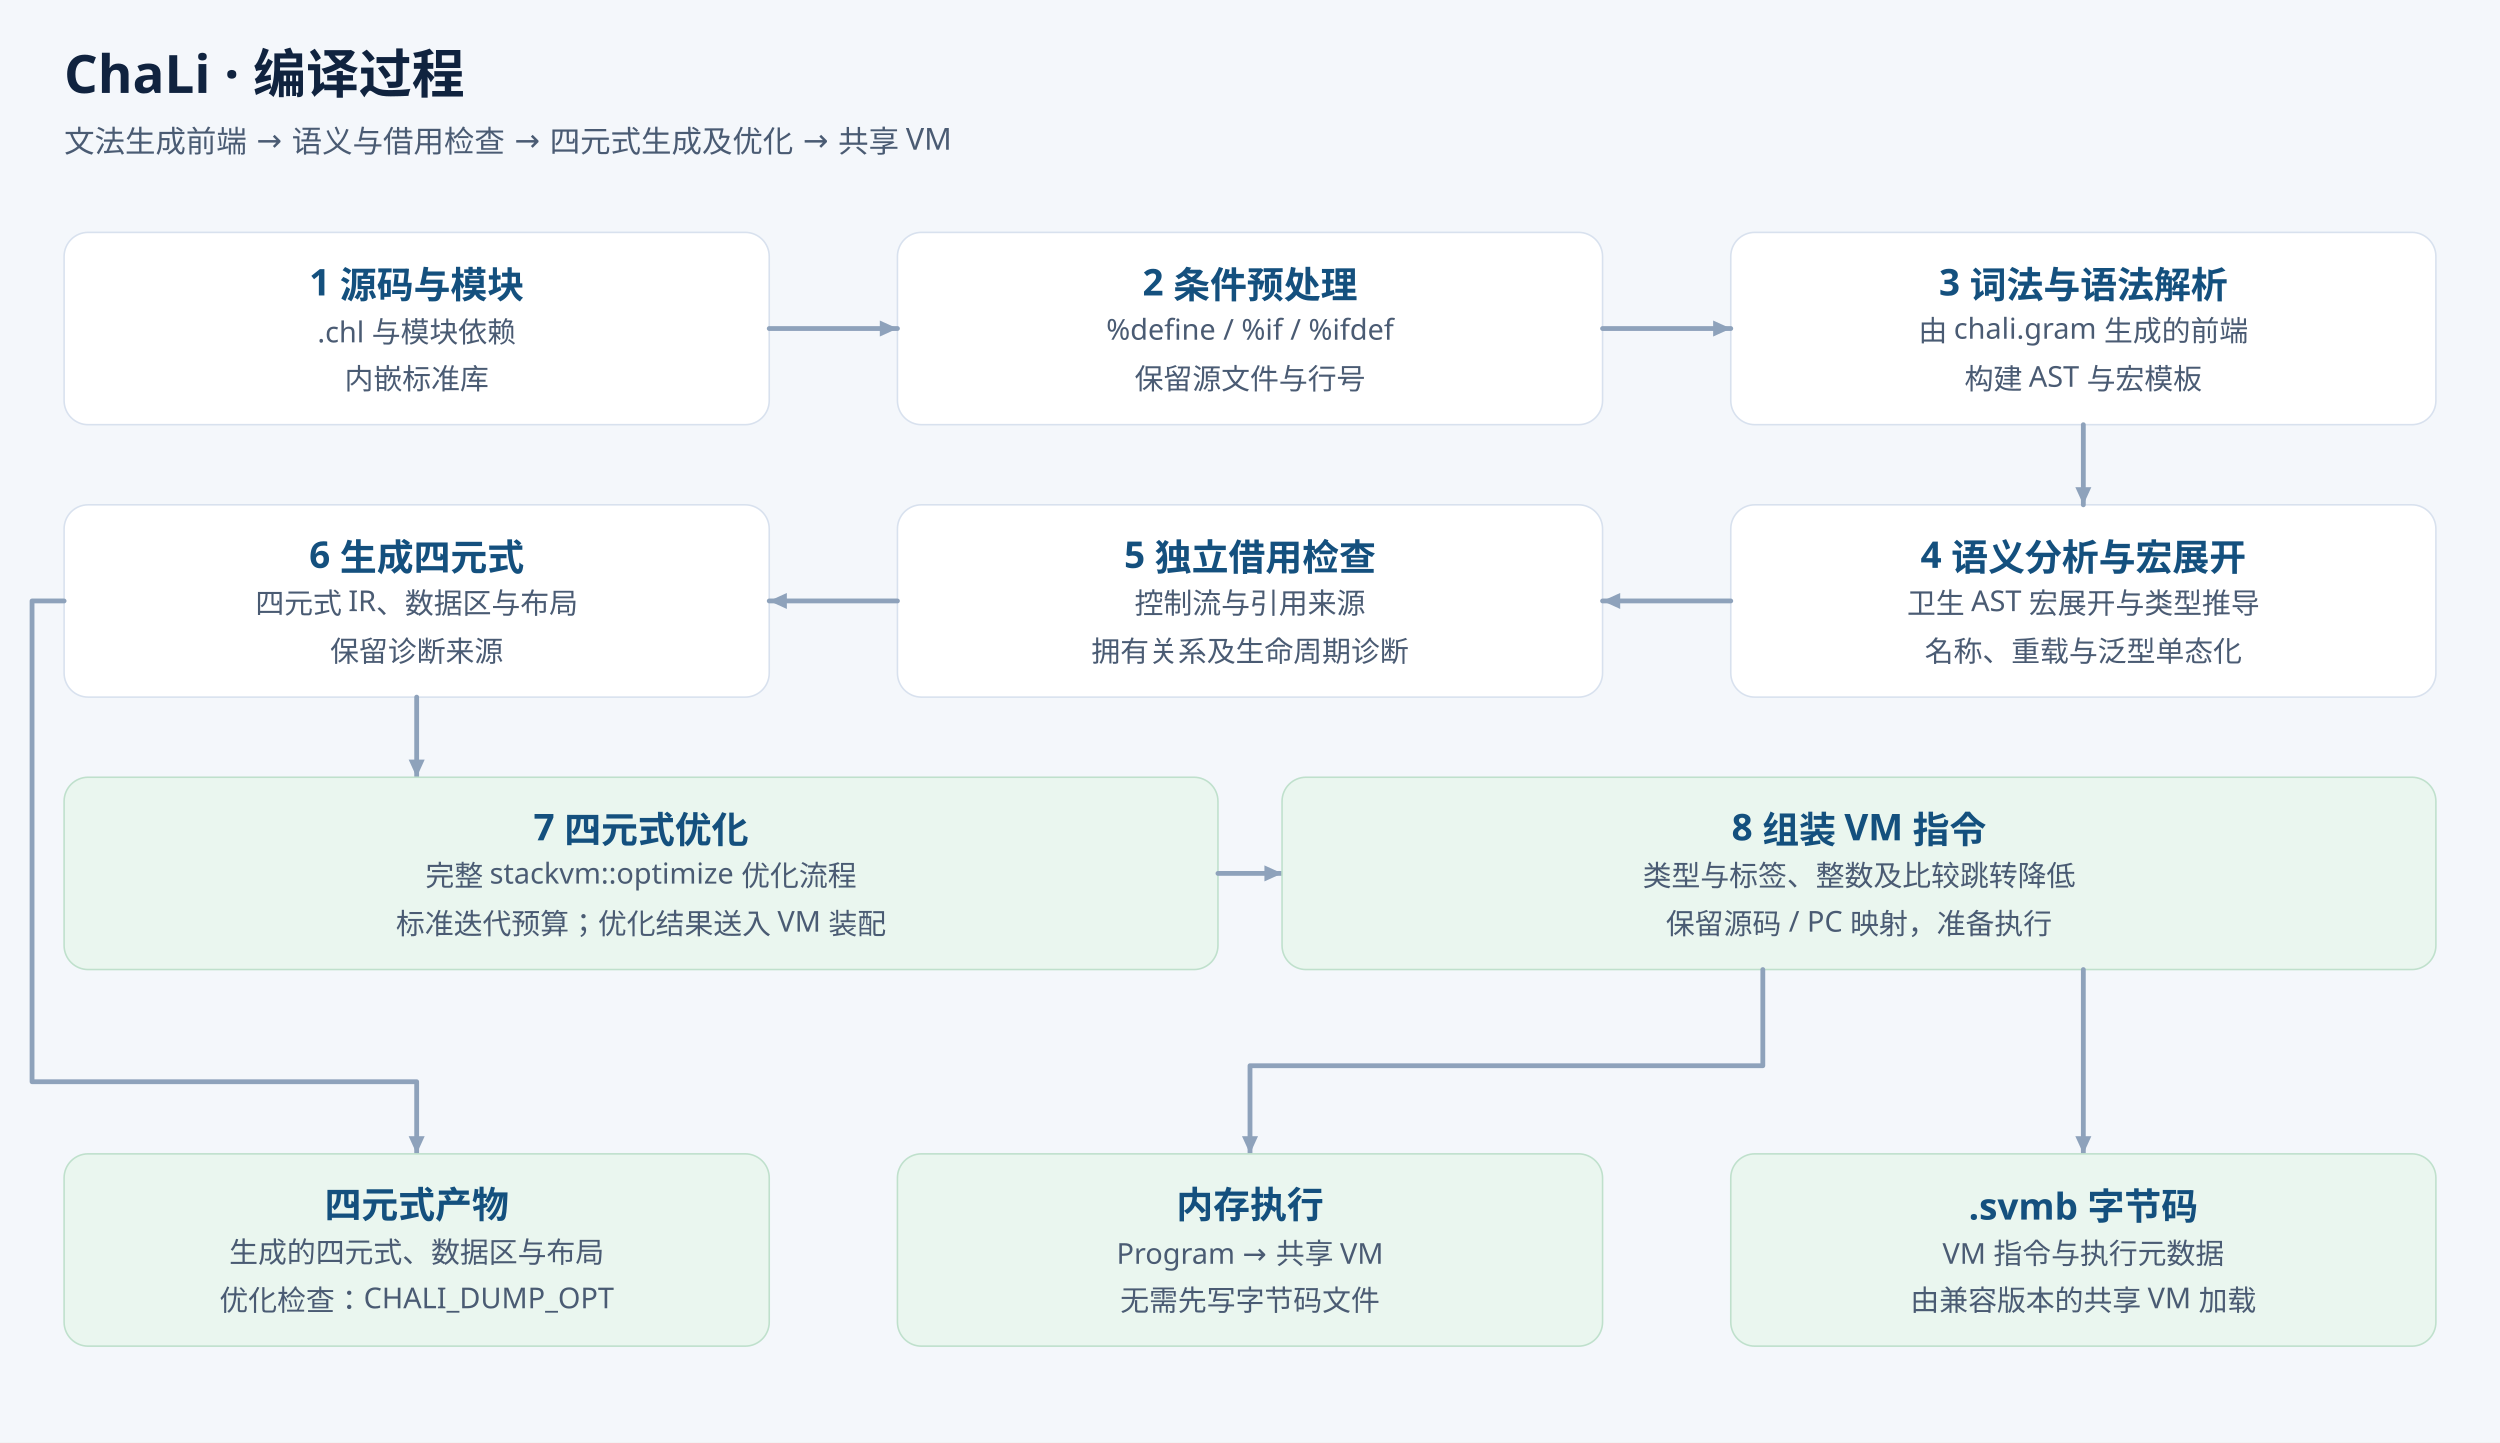
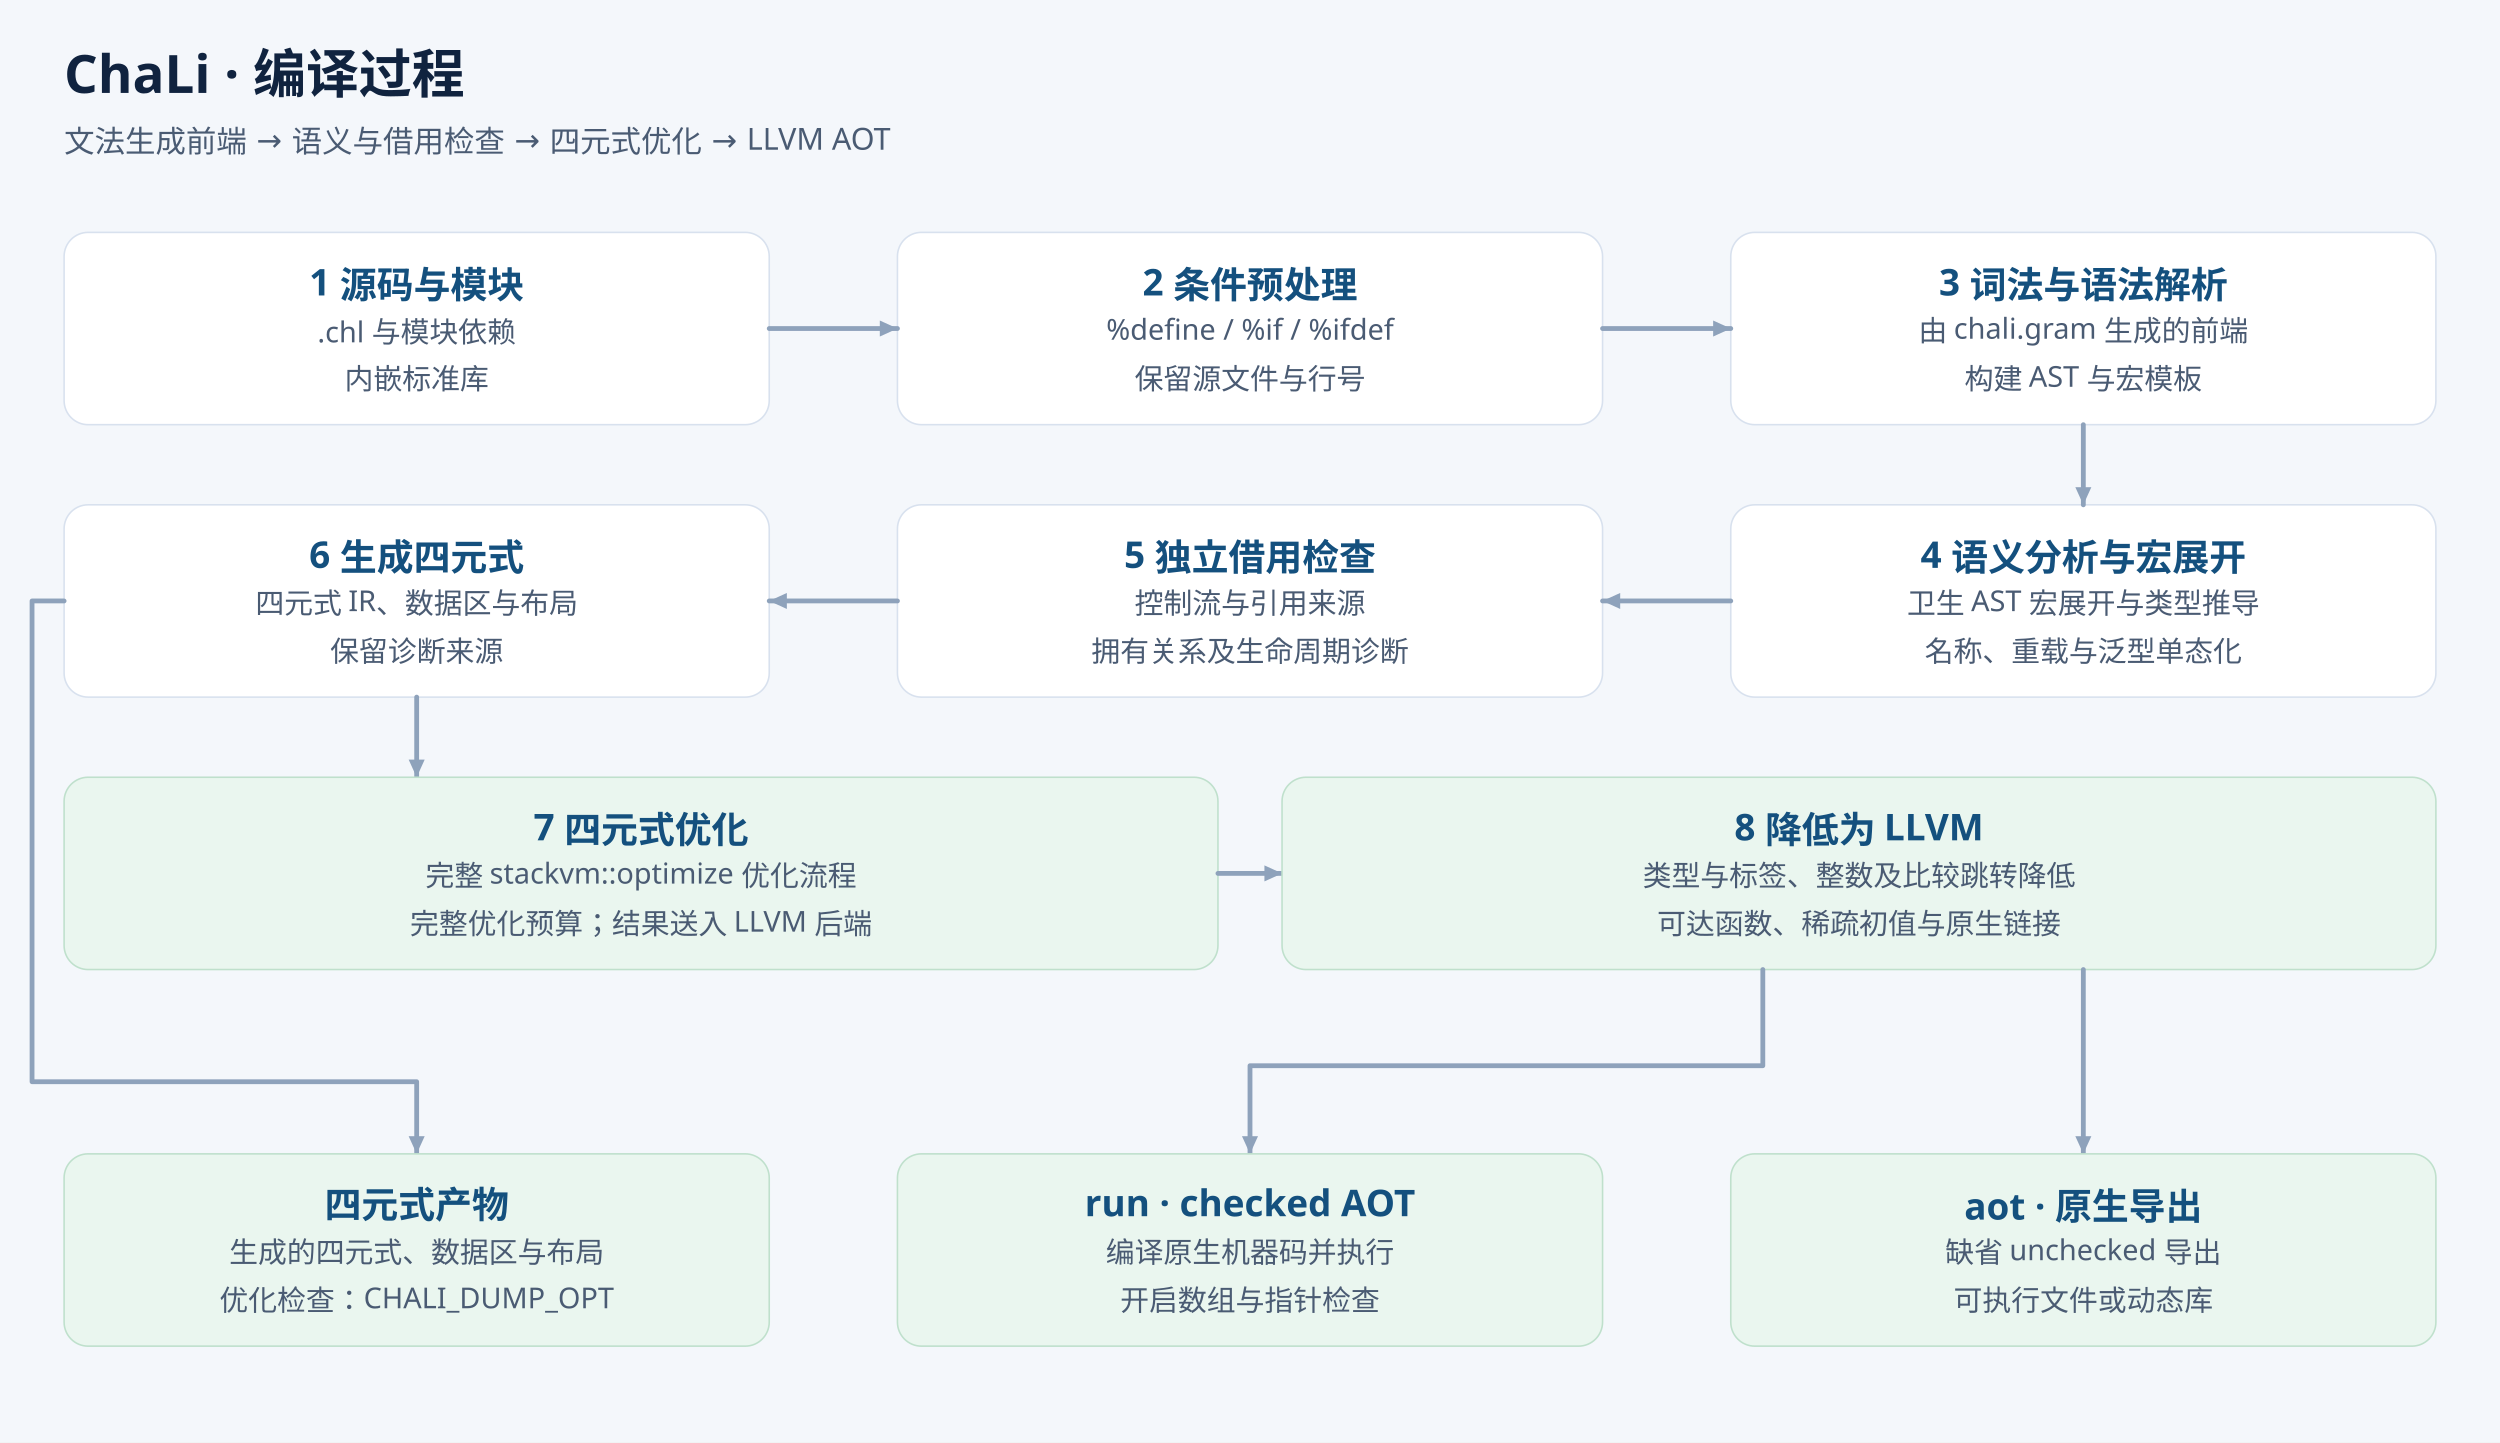
<svg xmlns="http://www.w3.org/2000/svg" width="1560" height="900" viewBox="0 0 1560 900">
  <rect width="1560" height="900" fill="#f4f7fb" />
  <text x="40" y="58" font-family="Microsoft YaHei, Segoe UI, Noto Sans SC, sans-serif" font-size="33" font-weight="700" fill="#10233f">ChaLi · 编译过程</text>
-   <text x="40" y="95" font-family="Microsoft YaHei, Segoe UI, Noto Sans SC, sans-serif" font-size="19" fill="#4a5b73">文法生成前端 → 语义与借用检查 → 四元式生成及优化 → 共享 VM</text>
+   <text x="40" y="95" font-family="Microsoft YaHei, Segoe UI, Noto Sans SC, sans-serif" font-size="19" fill="#4a5b73">文法生成前端 → 语义与借用检查 → 四元式优化 → LLVM AOT</text>
  <rect x="40" y="145" width="440" height="120" rx="15" fill="#ffffff" stroke="#d8e1ee" stroke-width="1" />
  <text x="260" y="175" font-family="Microsoft YaHei, Segoe UI, Noto Sans SC, sans-serif" font-size="23" font-weight="700" fill="#14507e" text-anchor="middle" dominant-baseline="central">1  源码与模块</text>
  <text x="260" y="205" font-family="Microsoft YaHei, Segoe UI, Noto Sans SC, sans-serif" font-size="18" fill="#4a5b73" text-anchor="middle" dominant-baseline="central">.chl 与模块依赖</text>
  <text x="260" y="235" font-family="Microsoft YaHei, Segoe UI, Noto Sans SC, sans-serif" font-size="18" fill="#4a5b73" text-anchor="middle" dominant-baseline="central">内嵌标准库</text>
  <rect x="560" y="145" width="440" height="120" rx="15" fill="#ffffff" stroke="#d8e1ee" stroke-width="1" />
  <text x="780" y="175" font-family="Microsoft YaHei, Segoe UI, Noto Sans SC, sans-serif" font-size="23" font-weight="700" fill="#14507e" text-anchor="middle" dominant-baseline="central">2  条件预处理</text>
  <text x="780" y="205" font-family="Microsoft YaHei, Segoe UI, Noto Sans SC, sans-serif" font-size="18" fill="#4a5b73" text-anchor="middle" dominant-baseline="central">%define / %if / %ifdef</text>
  <text x="780" y="235" font-family="Microsoft YaHei, Segoe UI, Noto Sans SC, sans-serif" font-size="18" fill="#4a5b73" text-anchor="middle" dominant-baseline="central">保留源文件与行号</text>
  <rect x="1080" y="145" width="440" height="120" rx="15" fill="#ffffff" stroke="#d8e1ee" stroke-width="1" />
  <text x="1300" y="175" font-family="Microsoft YaHei, Segoe UI, Noto Sans SC, sans-serif" font-size="23" font-weight="700" fill="#14507e" text-anchor="middle" dominant-baseline="central">3  词法与语法解析</text>
  <text x="1300" y="205" font-family="Microsoft YaHei, Segoe UI, Noto Sans SC, sans-serif" font-size="18" fill="#4a5b73" text-anchor="middle" dominant-baseline="central">由 chali.gram 生成的前端</text>
  <text x="1300" y="235" font-family="Microsoft YaHei, Segoe UI, Noto Sans SC, sans-serif" font-size="18" fill="#4a5b73" text-anchor="middle" dominant-baseline="central">构建 AST 与宏模板</text>
  <rect x="1080" y="315" width="440" height="120" rx="15" fill="#ffffff" stroke="#d8e1ee" stroke-width="1" />
  <text x="1300" y="345" font-family="Microsoft YaHei, Segoe UI, Noto Sans SC, sans-serif" font-size="23" font-weight="700" fill="#14507e" text-anchor="middle" dominant-baseline="central">4  语义分析与宏展开</text>
  <text x="1300" y="375" font-family="Microsoft YaHei, Segoe UI, Noto Sans SC, sans-serif" font-size="18" fill="#4a5b73" text-anchor="middle" dominant-baseline="central">卫生 AST 宏展开与类型推导</text>
  <text x="1300" y="405" font-family="Microsoft YaHei, Segoe UI, Noto Sans SC, sans-serif" font-size="18" fill="#4a5b73" text-anchor="middle" dominant-baseline="central">名称、重载与泛型单态化</text>
  <rect x="560" y="315" width="440" height="120" rx="15" fill="#ffffff" stroke="#d8e1ee" stroke-width="1" />
  <text x="780" y="345" font-family="Microsoft YaHei, Segoe UI, Noto Sans SC, sans-serif" font-size="23" font-weight="700" fill="#14507e" text-anchor="middle" dominant-baseline="central">5  独立借用检查</text>
  <text x="780" y="375" font-family="Microsoft YaHei, Segoe UI, Noto Sans SC, sans-serif" font-size="18" fill="#4a5b73" text-anchor="middle" dominant-baseline="central">控制流与引用来源</text>
  <text x="780" y="405" font-family="Microsoft YaHei, Segoe UI, Noto Sans SC, sans-serif" font-size="18" fill="#4a5b73" text-anchor="middle" dominant-baseline="central">拥有关系及生命周期诊断</text>
  <rect x="40" y="315" width="440" height="120" rx="15" fill="#ffffff" stroke="#d8e1ee" stroke-width="1" />
  <text x="260" y="345" font-family="Microsoft YaHei, Segoe UI, Noto Sans SC, sans-serif" font-size="23" font-weight="700" fill="#14507e" text-anchor="middle" dominant-baseline="central">6  生成四元式</text>
  <text x="260" y="375" font-family="Microsoft YaHei, Segoe UI, Noto Sans SC, sans-serif" font-size="18" fill="#4a5b73" text-anchor="middle" dominant-baseline="central">四元式 IR、数据区与布局</text>
  <text x="260" y="405" font-family="Microsoft YaHei, Segoe UI, Noto Sans SC, sans-serif" font-size="18" fill="#4a5b73" text-anchor="middle" dominant-baseline="central">保留诊断来源</text>
  <polyline points="480,205 560,205" fill="none" stroke="#8ea2bb" stroke-width="3" stroke-linecap="round" stroke-linejoin="round" />
  <polygon points="560,205 549,210 549,200" fill="#8ea2bb" />
  <polyline points="1000,205 1080,205" fill="none" stroke="#8ea2bb" stroke-width="3" stroke-linecap="round" stroke-linejoin="round" />
  <polygon points="1080,205 1069,210 1069,200" fill="#8ea2bb" />
  <polyline points="1300,265 1300,315" fill="none" stroke="#8ea2bb" stroke-width="3" stroke-linecap="round" stroke-linejoin="round" />
  <polygon points="1300,315 1295,304 1305,304" fill="#8ea2bb" />
  <polyline points="1080,375 1000,375" fill="none" stroke="#8ea2bb" stroke-width="3" stroke-linecap="round" stroke-linejoin="round" />
  <polygon points="1000,375 1011,370 1011,380" fill="#8ea2bb" />
  <polyline points="560,375 480,375" fill="none" stroke="#8ea2bb" stroke-width="3" stroke-linecap="round" stroke-linejoin="round" />
  <polygon points="480,375 491,370 491,380" fill="#8ea2bb" />
  <polyline points="260,435 260,485" fill="none" stroke="#8ea2bb" stroke-width="3" stroke-linecap="round" stroke-linejoin="round" />
  <polygon points="260,485 255,474 265,474" fill="#8ea2bb" />
  <rect x="40" y="485" width="720" height="120" rx="15" fill="#eaf6ef" stroke="#bfe0cc" stroke-width="1" />
  <text x="400" y="515" font-family="Microsoft YaHei, Segoe UI, Noto Sans SC, sans-serif" font-size="23" font-weight="700" fill="#14507e" text-anchor="middle" dominant-baseline="central">7  四元式优化</text>
  <text x="400" y="545" font-family="Microsoft YaHei, Segoe UI, Noto Sans SC, sans-serif" font-size="18" fill="#4a5b73" text-anchor="middle" dominant-baseline="central">完整 stackvm::optimize 优化流程</text>
-   <text x="400" y="575" font-family="Microsoft YaHei, Segoe UI, Noto Sans SC, sans-serif" font-size="18" fill="#4a5b73" text-anchor="middle" dominant-baseline="central">标准迭代预算；优化结果送入 VM 装配</text>
+   <text x="400" y="575" font-family="Microsoft YaHei, Segoe UI, Noto Sans SC, sans-serif" font-size="18" fill="#4a5b73" text-anchor="middle" dominant-baseline="central">完整优化预算；结果送入 LLVM 后端</text>
  <polyline points="760,545 800,545" fill="none" stroke="#8ea2bb" stroke-width="3" stroke-linecap="round" stroke-linejoin="round" />
  <polygon points="800,545 789,550 789,540" fill="#8ea2bb" />
  <rect x="800" y="485" width="720" height="120" rx="15" fill="#eaf6ef" stroke="#bfe0cc" stroke-width="1" />
-   <text x="1160" y="515" font-family="Microsoft YaHei, Segoe UI, Noto Sans SC, sans-serif" font-size="23" font-weight="700" fill="#14507e" text-anchor="middle" dominant-baseline="central">8  组装 VM 指令</text>
+   <text x="1160" y="515" font-family="Microsoft YaHei, Segoe UI, Noto Sans SC, sans-serif" font-size="23" font-weight="700" fill="#14507e" text-anchor="middle" dominant-baseline="central">8  降低为 LLVM</text>
  <text x="1160" y="545" font-family="Microsoft YaHei, Segoe UI, Noto Sans SC, sans-serif" font-size="18" fill="#4a5b73" text-anchor="middle" dominant-baseline="central">类型与标签、整数及比较跳转降低</text>
-   <text x="1160" y="575" font-family="Microsoft YaHei, Segoe UI, Noto Sans SC, sans-serif" font-size="18" fill="#4a5b73" text-anchor="middle" dominant-baseline="central">保留源码 / PC 映射，准备执行</text>
+   <text x="1160" y="575" font-family="Microsoft YaHei, Segoe UI, Noto Sans SC, sans-serif" font-size="18" fill="#4a5b73" text-anchor="middle" dominant-baseline="central">可达函数、稀疏初值与原生链接</text>
  <polyline points="40,375 20,375 20,675 260,675 260,720" fill="none" stroke="#8ea2bb" stroke-width="3" stroke-linecap="round" stroke-linejoin="round" />
  <polygon points="260,720 255,709 265,709" fill="#8ea2bb" />
  <polyline points="1100,605 1100,665 780,665 780,720" fill="none" stroke="#8ea2bb" stroke-width="3" stroke-linecap="round" stroke-linejoin="round" />
  <polygon points="780,720 775,709 785,709" fill="#8ea2bb" />
  <polyline points="1300,605 1300,720" fill="none" stroke="#8ea2bb" stroke-width="3" stroke-linecap="round" stroke-linejoin="round" />
  <polygon points="1300,720 1295,709 1305,709" fill="#8ea2bb" />
  <rect x="40" y="720" width="440" height="120" rx="15" fill="#eaf6ef" stroke="#bfe0cc" stroke-width="1" />
  <text x="260" y="750" font-family="Microsoft YaHei, Segoe UI, Noto Sans SC, sans-serif" font-size="23" font-weight="700" fill="#14507e" text-anchor="middle" dominant-baseline="central">四元式产物</text>
  <text x="260" y="780" font-family="Microsoft YaHei, Segoe UI, Noto Sans SC, sans-serif" font-size="18" fill="#4a5b73" text-anchor="middle" dominant-baseline="central">生成的四元式、数据区与布局</text>
  <text x="260" y="810" font-family="Microsoft YaHei, Segoe UI, Noto Sans SC, sans-serif" font-size="18" fill="#4a5b73" text-anchor="middle" dominant-baseline="central">优化检查：CHALI_DUMP_OPT</text>
  <rect x="560" y="720" width="440" height="120" rx="15" fill="#eaf6ef" stroke="#bfe0cc" stroke-width="1" />
-   <text x="780" y="750" font-family="Microsoft YaHei, Segoe UI, Noto Sans SC, sans-serif" font-size="23" font-weight="700" fill="#14507e" text-anchor="middle" dominant-baseline="central">内存执行</text>
-   <text x="780" y="780" font-family="Microsoft YaHei, Segoe UI, Noto Sans SC, sans-serif" font-size="18" fill="#4a5b73" text-anchor="middle" dominant-baseline="central">Program → 共享 VM</text>
-   <text x="780" y="810" font-family="Microsoft YaHei, Segoe UI, Noto Sans SC, sans-serif" font-size="18" fill="#4a5b73" text-anchor="middle" dominant-baseline="central">无需先写字节码文件</text>
+   <text x="780" y="750" font-family="Microsoft YaHei, Segoe UI, Noto Sans SC, sans-serif" font-size="23" font-weight="700" fill="#14507e" text-anchor="middle" dominant-baseline="central">run · checked AOT</text>
+   <text x="780" y="780" font-family="Microsoft YaHei, Segoe UI, Noto Sans SC, sans-serif" font-size="18" fill="#4a5b73" text-anchor="middle" dominant-baseline="central">编译原生机器码并执行</text>
+   <text x="780" y="810" font-family="Microsoft YaHei, Segoe UI, Noto Sans SC, sans-serif" font-size="18" fill="#4a5b73" text-anchor="middle" dominant-baseline="central">开启数组与指针检查</text>
  <rect x="1080" y="720" width="440" height="120" rx="15" fill="#eaf6ef" stroke="#bfe0cc" stroke-width="1" />
-   <text x="1300" y="750" font-family="Microsoft YaHei, Segoe UI, Noto Sans SC, sans-serif" font-size="23" font-weight="700" fill="#14507e" text-anchor="middle" dominant-baseline="central">.svmb 字节码</text>
-   <text x="1300" y="780" font-family="Microsoft YaHei, Segoe UI, Noto Sans SC, sans-serif" font-size="18" fill="#4a5b73" text-anchor="middle" dominant-baseline="central">VM 指令与执行元数据</text>
-   <text x="1300" y="810" font-family="Microsoft YaHei, Segoe UI, Noto Sans SC, sans-serif" font-size="18" fill="#4a5b73" text-anchor="middle" dominant-baseline="central">由兼容版本的共享 VM 加载</text>
+   <text x="1300" y="750" font-family="Microsoft YaHei, Segoe UI, Noto Sans SC, sans-serif" font-size="23" font-weight="700" fill="#14507e" text-anchor="middle" dominant-baseline="central">aot · 原生导出</text>
+   <text x="1300" y="780" font-family="Microsoft YaHei, Segoe UI, Noto Sans SC, sans-serif" font-size="18" fill="#4a5b73" text-anchor="middle" dominant-baseline="central">缺省 unchecked 导出</text>
+   <text x="1300" y="810" font-family="Microsoft YaHei, Segoe UI, Noto Sans SC, sans-serif" font-size="18" fill="#4a5b73" text-anchor="middle" dominant-baseline="central">可执行文件或动态库</text>
</svg>
